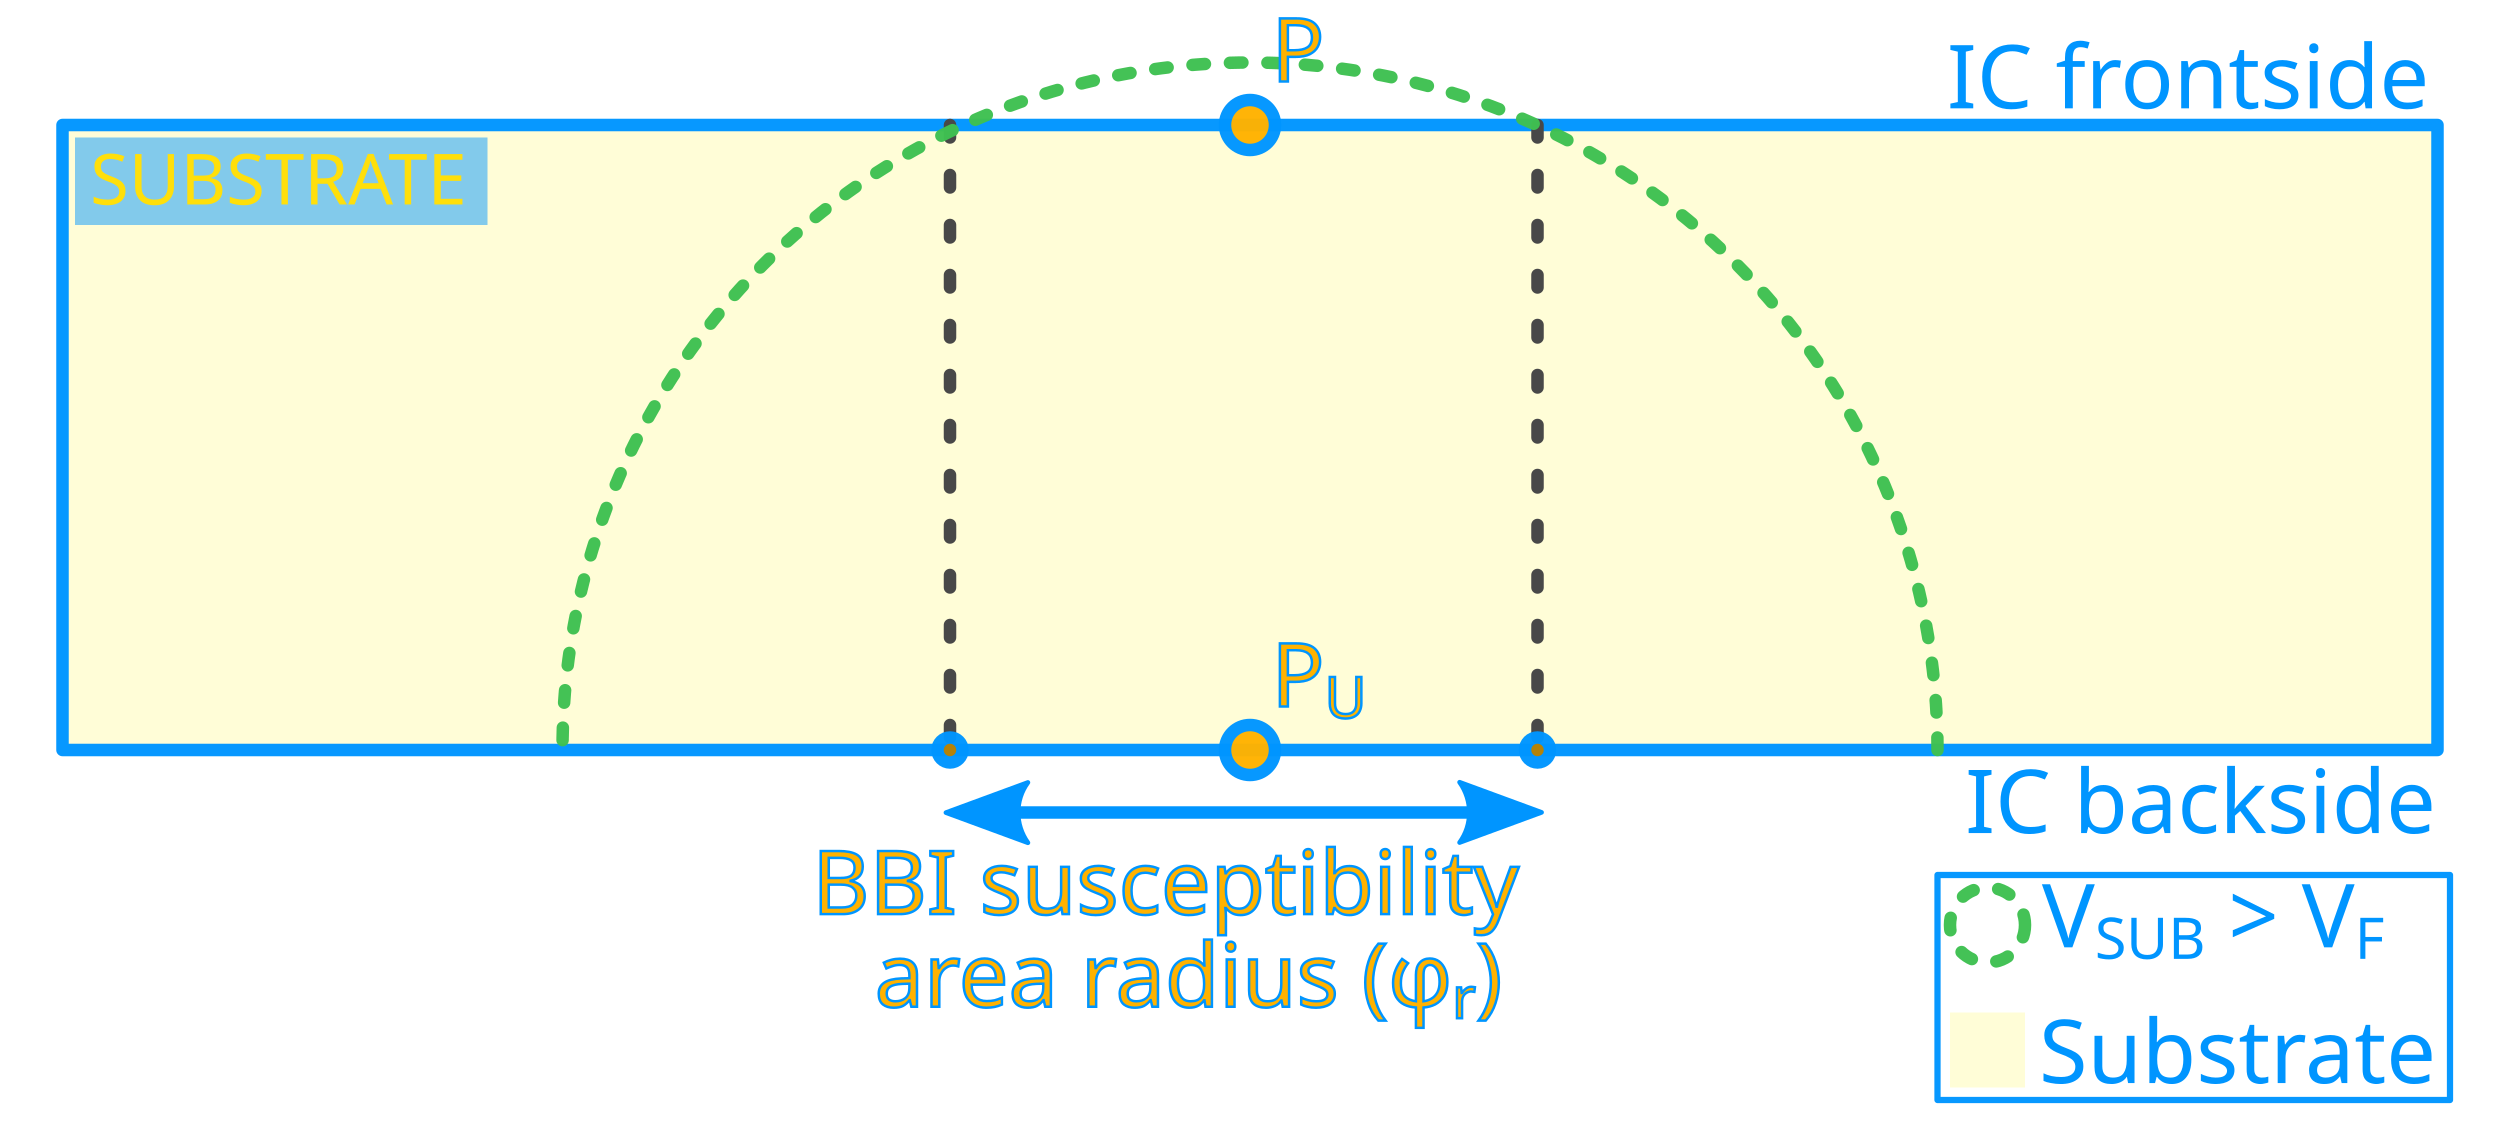
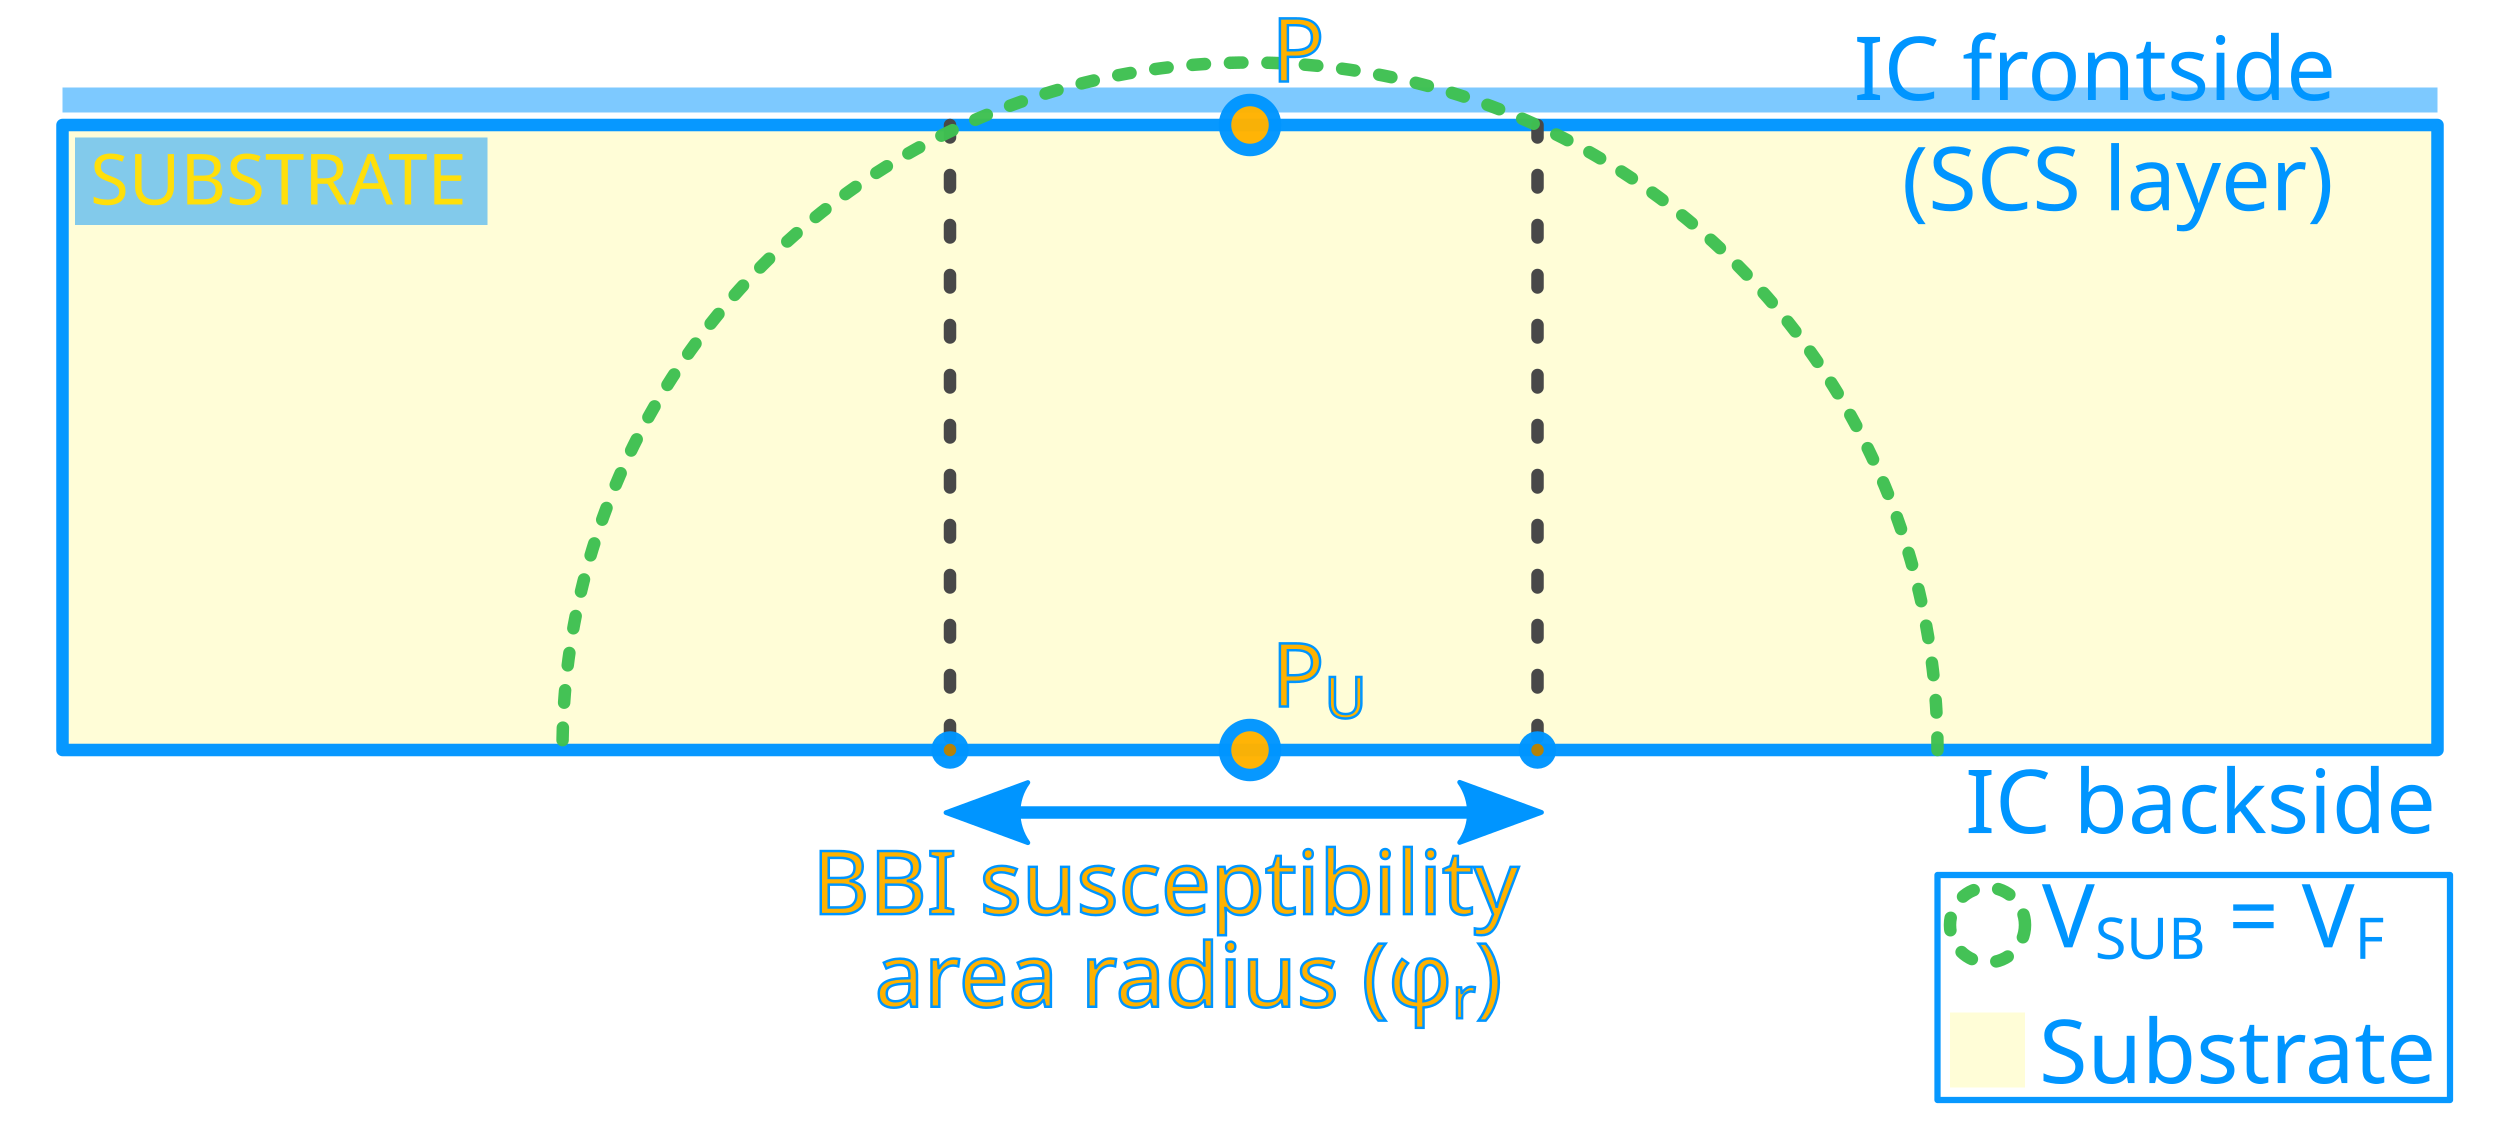
<svg xmlns="http://www.w3.org/2000/svg" xmlns:xlink="http://www.w3.org/1999/xlink" width="200mm" height="90mm" viewBox="0 0 200 90" version="1.1" id="svg5">
  <defs id="defs2">
    <marker style="overflow:visible" id="Arrow2Mend" refX="0" refY="0" orient="auto">
      <path transform="scale(-0.6)" d="M 8.719,4.034 -2.207,0.016 8.719,-4.002 c -1.745,2.372 -1.735,5.617 -6e-7,8.035 z" style="fill:context-stroke;fill-rule:evenodd;stroke:context-stroke;stroke-width:0.625;stroke-linejoin:round" id="path4297" />
    </marker>
    <marker style="overflow:visible" id="Arrow2Mend_Fnone_S-0095ff" refX="0" refY="0" orient="auto">
      <path transform="scale(-0.6)" d="M 8.719,4.034 -2.207,0.016 8.719,-4.002 c -1.745,2.372 -1.735,5.617 -6e-7,8.035 z" style="fill:#0095ff;fill-rule:evenodd;stroke:#0095ff;stroke-width:0.625;stroke-linejoin:round" id="path4612" />
    </marker>
    <marker style="overflow:visible" id="Arrow2Mstart" refX="0" refY="0" orient="auto">
      <path transform="scale(0.6)" d="M 8.719,4.034 -2.207,0.016 8.719,-4.002 c -1.745,2.372 -1.735,5.617 -6e-7,8.035 z" style="fill:context-stroke;fill-rule:evenodd;stroke:context-stroke;stroke-width:0.625;stroke-linejoin:round" id="path4294" />
    </marker>
    <marker style="overflow:visible" id="Arrow2Mstart_Fnone_S-0095ff" refX="0" refY="0" orient="auto">
      <path transform="scale(0.6)" d="M 8.719,4.034 -2.207,0.016 8.719,-4.002 c -1.745,2.372 -1.735,5.617 -6e-7,8.035 z" style="fill:#0095ff;fill-rule:evenodd;stroke:#0095ff;stroke-width:0.625;stroke-linejoin:round" id="path4615" />
    </marker>
    <marker style="overflow:visible" id="Arrow1Mstart" refX="0" refY="0" orient="auto">
      <path transform="matrix(0.4,0,0,0.4,4,0)" style="fill:context-stroke;fill-rule:evenodd;stroke:context-stroke;stroke-width:1pt" d="M 0,0 5,-5 -12.5,0 5,5 Z" id="path4276" />
    </marker>
  </defs>
  <g id="layer1">
+     <rect style="fill:#0095ff;fill-opacity:0.51;stroke:none;stroke-width:1;stroke-linecap:round;stroke-linejoin:round;stroke-miterlimit:4;stroke-dasharray:none;stroke-dashoffset:1.89;stroke-opacity:1" id="rect1851" width="190" height="2" x="5" y="7" />
    <rect style="opacity:0.97;fill:#fff30b;fill-opacity:0.167;stroke:#0095ff;stroke-width:1;stroke-linecap:round;stroke-linejoin:round;stroke-miterlimit:4;stroke-dasharray:none;stroke-opacity:1" id="rect865" width="190" height="50" x="5" y="10" />
    <rect style="opacity:0.97;fill:#fff30b;fill-opacity:0.167;stroke:none;stroke-width:1;stroke-linecap:round;stroke-linejoin:round;stroke-miterlimit:4;stroke-dasharray:none;stroke-opacity:1" id="rect865-4" width="6" height="6" x="156" y="81" />
    <rect style="opacity:0.97;fill:none;fill-opacity:0.167;stroke:#0095ff;stroke-width:0.5;stroke-linecap:round;stroke-linejoin:round;stroke-miterlimit:4;stroke-dasharray:none;stroke-opacity:1" id="rect865-4-3" width="41" height="18" x="155" y="70" />
    <path style="fill:none;stroke:#484848;stroke-width:1;stroke-linecap:round;stroke-linejoin:round;stroke-miterlimit:4;stroke-dasharray:1, 3;stroke-dashoffset:0;stroke-opacity:1" d="M 123,10 V 60" id="path3900" />
    <path style="fill:none;stroke:#484848;stroke-width:1;stroke-linecap:round;stroke-linejoin:round;stroke-miterlimit:4;stroke-dasharray:1, 3;stroke-dashoffset:0;stroke-opacity:1" d="M 76,10 V 60" id="path3602" />
    <path style="opacity:0.97;fill:none;fill-opacity:1;stroke:#3fc051;stroke-width:1;stroke-linecap:round;stroke-linejoin:round;stroke-miterlimit:4;stroke-dasharray:1, 2;stroke-dashoffset:0;stroke-opacity:1" id="path3076" d="m 155,-60 a 55,55 0 0 1 -27.5,47.631 55,55 0 0 1 -55,-1e-6 A 55,55 0 0 1 45,-60" transform="scale(1,-1)" />
-     <text xml:space="preserve" style="font-style:normal;font-variant:normal;font-weight:normal;font-stretch:normal;font-size:7.056px;line-height:1.25;font-family:sans-serif;-inkscape-font-specification:'sans-serif, Normal';font-variant-ligatures:normal;font-variant-caps:normal;font-variant-numeric:normal;font-variant-east-asian:normal;fill:#0095ff;fill-opacity:1;stroke:none;stroke-width:0.265" x="155.749" y="8.663" id="text2069">
-       <tspan id="tspan2067" style="font-style:normal;font-variant:normal;font-weight:normal;font-stretch:normal;font-size:7.056px;font-family:sans-serif;-inkscape-font-specification:'sans-serif, Normal';font-variant-ligatures:normal;font-variant-caps:normal;font-variant-numeric:normal;font-variant-east-asian:normal;fill:#0095ff;fill-opacity:1;stroke-width:0.265" x="155.749" y="8.663">IC frontside</tspan>
+     <text xml:space="preserve" style="font-style:normal;font-variant:normal;font-weight:normal;font-stretch:normal;font-size:7.056px;line-height:1.25;font-family:sans-serif;-inkscape-font-specification:'sans-serif, Normal';font-variant-ligatures:normal;font-variant-caps:normal;font-variant-numeric:normal;font-variant-east-asian:normal;fill:#0095ff;fill-opacity:1;stroke:none;stroke-width:0.265" x="174" y="8" id="text2069">
+       <tspan id="tspan2067" style="font-style:normal;font-variant:normal;font-weight:normal;font-stretch:normal;font-size:7.056px;font-family:sans-serif;-inkscape-font-specification:'sans-serif, Normal';font-variant-ligatures:normal;font-variant-caps:normal;font-variant-numeric:normal;font-variant-east-asian:normal;text-align:center;text-anchor:middle;fill:#0095ff;fill-opacity:1;stroke-width:0.265" x="174" y="8">IC frontside</tspan>
+       <tspan style="font-style:normal;font-variant:normal;font-weight:normal;font-stretch:normal;font-size:7.056px;font-family:sans-serif;-inkscape-font-specification:'sans-serif, Normal';font-variant-ligatures:normal;font-variant-caps:normal;font-variant-numeric:normal;font-variant-east-asian:normal;text-align:center;text-anchor:middle;fill:#0095ff;fill-opacity:1;stroke-width:0.265" x="174" y="16.819" id="tspan1951">(SCS layer)</tspan>
    </text>
    <text xml:space="preserve" style="font-style:normal;font-variant:normal;font-weight:normal;font-stretch:normal;font-size:7.056px;line-height:1.25;font-family:sans-serif;-inkscape-font-specification:'sans-serif, Normal';font-variant-ligatures:normal;font-variant-caps:normal;font-variant-numeric:normal;font-variant-east-asian:normal;fill:#ffb200;fill-opacity:1;stroke:#0095ff;stroke-width:0.2;stroke-miterlimit:4;stroke-dasharray:none;stroke-opacity:1" x="101.703" y="6.519" id="text2069-4">
      <tspan id="tspan2067-0" style="font-style:normal;font-variant:normal;font-weight:normal;font-stretch:normal;font-size:7.056px;font-family:sans-serif;-inkscape-font-specification:'sans-serif, Normal';font-variant-ligatures:normal;font-variant-caps:normal;font-variant-numeric:normal;font-variant-east-asian:normal;fill:#ffb200;fill-opacity:1;stroke:#0095ff;stroke-width:0.2;stroke-miterlimit:4;stroke-dasharray:none;stroke-opacity:1" x="101.703" y="6.519">P</tspan>
    </text>
    <text xml:space="preserve" style="font-style:normal;font-variant:normal;font-weight:normal;font-stretch:normal;font-size:7.056px;line-height:1.25;font-family:sans-serif;-inkscape-font-specification:'sans-serif, Normal';font-variant-ligatures:normal;font-variant-caps:normal;font-variant-numeric:normal;font-variant-east-asian:normal;fill:#ffb200;fill-opacity:1;stroke:#0095ff;stroke-width:0.2;stroke-miterlimit:4;stroke-dasharray:none;stroke-opacity:1" x="101.703" y="56.519" id="text2069-4-3">
      <tspan id="tspan2067-0-0" style="font-style:normal;font-variant:normal;font-weight:normal;font-stretch:normal;font-size:7.056px;font-family:sans-serif;-inkscape-font-specification:'sans-serif, Normal';font-variant-ligatures:normal;font-variant-caps:normal;font-variant-numeric:normal;font-variant-east-asian:normal;fill:#ffb200;fill-opacity:1;stroke:#0095ff;stroke-width:0.2;stroke-miterlimit:4;stroke-dasharray:none;stroke-opacity:1" x="101.703" y="56.519">P<tspan style="font-size:65%;baseline-shift:sub" id="tspan3243">U</tspan>
      </tspan>
    </text>
    <text xml:space="preserve" style="font-style:normal;font-variant:normal;font-weight:normal;font-stretch:normal;font-size:7.056px;line-height:1.05;font-family:sans-serif;-inkscape-font-specification:'sans-serif, Normal';font-variant-ligatures:normal;font-variant-caps:normal;font-variant-numeric:normal;font-variant-east-asian:normal;fill:#ffb200;fill-opacity:1;stroke:#0095ff;stroke-width:0.2;stroke-miterlimit:4;stroke-dasharray:none;stroke-opacity:1" x="99.658" y="73.13" id="text2069-4-3-0">
      <tspan id="tspan2067-0-0-6" style="font-style:normal;font-variant:normal;font-weight:normal;font-stretch:normal;font-size:7.056px;font-family:sans-serif;-inkscape-font-specification:'sans-serif, Normal';font-variant-ligatures:normal;font-variant-caps:normal;font-variant-numeric:normal;font-variant-east-asian:normal;text-align:center;text-anchor:middle;fill:#ffb200;fill-opacity:1;stroke:#0095ff;stroke-width:0.2;stroke-miterlimit:4;stroke-dasharray:none;stroke-opacity:1" x="99.658" y="73.13">BBI susceptibility</tspan>
      <tspan style="font-style:normal;font-variant:normal;font-weight:normal;font-stretch:normal;font-size:7.056px;font-family:sans-serif;-inkscape-font-specification:'sans-serif, Normal';font-variant-ligatures:normal;font-variant-caps:normal;font-variant-numeric:normal;font-variant-east-asian:normal;text-align:center;text-anchor:middle;fill:#ffb200;fill-opacity:1;stroke:#0095ff;stroke-width:0.2;stroke-miterlimit:4;stroke-dasharray:none;stroke-opacity:1" x="99.658" y="80.539" id="tspan6641">area radius (φ<tspan style="font-size:65%;baseline-shift:sub" id="tspan2420">r</tspan>)</tspan>
    </text>
    <text xml:space="preserve" style="font-style:normal;font-variant:normal;font-weight:normal;font-stretch:normal;font-size:7.056px;line-height:1.25;font-family:sans-serif;-inkscape-font-specification:'sans-serif, Normal';font-variant-ligatures:normal;font-variant-caps:normal;font-variant-numeric:normal;font-variant-east-asian:normal;fill:#0095ff;fill-opacity:1;stroke:none;stroke-width:0.265" x="157.211" y="66.646" id="text2069-9">
      <tspan id="tspan2067-5" style="font-style:normal;font-variant:normal;font-weight:normal;font-stretch:normal;font-size:7.056px;font-family:sans-serif;-inkscape-font-specification:'sans-serif, Normal';font-variant-ligatures:normal;font-variant-caps:normal;font-variant-numeric:normal;font-variant-east-asian:normal;fill:#0095ff;fill-opacity:1;stroke-width:0.265" x="157.211" y="66.646">IC backside</tspan>
    </text>
    <text xml:space="preserve" style="font-style:normal;font-variant:normal;font-weight:normal;font-stretch:normal;font-size:7.056px;line-height:1.25;font-family:sans-serif;-inkscape-font-specification:'sans-serif, Normal';font-variant-ligatures:normal;font-variant-caps:normal;font-variant-numeric:normal;font-variant-east-asian:normal;fill:#0095ff;fill-opacity:1;stroke:none;stroke-width:0.265" x="163.351" y="75.79" id="text2069-9-9">
-       <tspan id="tspan2067-5-0" style="font-style:normal;font-variant:normal;font-weight:normal;font-stretch:normal;font-size:7.056px;font-family:sans-serif;-inkscape-font-specification:'sans-serif, Normal';font-variant-ligatures:normal;font-variant-caps:normal;font-variant-numeric:normal;font-variant-east-asian:normal;fill:#0095ff;fill-opacity:1;stroke-width:0.265" x="163.351" y="75.79">V<tspan style="font-size:65%;baseline-shift:sub" id="tspan6879">SUB</tspan> &gt; V<tspan style="font-size:65%;baseline-shift:sub" id="tspan8723">F</tspan>
+       <tspan id="tspan2067-5-0" style="font-style:normal;font-variant:normal;font-weight:normal;font-stretch:normal;font-size:7.056px;font-family:sans-serif;-inkscape-font-specification:'sans-serif, Normal';font-variant-ligatures:normal;font-variant-caps:normal;font-variant-numeric:normal;font-variant-east-asian:normal;fill:#0095ff;fill-opacity:1;stroke-width:0.265" x="163.351" y="75.79">V<tspan style="font-size:65%;baseline-shift:sub" id="tspan6879">SUB</tspan> = V<tspan style="font-size:65%;baseline-shift:sub" id="tspan8723">F</tspan>
      </tspan>
    </text>
    <text xml:space="preserve" style="font-style:normal;font-variant:normal;font-weight:normal;font-stretch:normal;font-size:7.056px;line-height:1.25;font-family:sans-serif;-inkscape-font-specification:'sans-serif, Normal';font-variant-ligatures:normal;font-variant-caps:normal;font-variant-numeric:normal;font-variant-east-asian:normal;fill:#0095ff;fill-opacity:1;stroke:none;stroke-width:0.265" x="163.121" y="86.646" id="text2069-9-9-1">
      <tspan id="tspan2067-5-0-1" style="font-style:normal;font-variant:normal;font-weight:normal;font-stretch:normal;font-size:7.056px;font-family:sans-serif;-inkscape-font-specification:'sans-serif, Normal';font-variant-ligatures:normal;font-variant-caps:normal;font-variant-numeric:normal;font-variant-east-asian:normal;fill:#0095ff;fill-opacity:1;stroke-width:0.265" x="163.121" y="86.646">Substrate</tspan>
    </text>
    <path style="opacity:0.97;fill:#0095ff;fill-opacity:0.507;stroke:none;stroke-width:1.162;stroke-linecap:round;stroke-linejoin:round;stroke-dasharray:1.162, 2.324;stroke-opacity:1" xlink:href="#rect2082" id="path2164" d="m 39,105 v 9 h 41 v -9 z" transform="matrix(0.804878,0,0,0.7777778,-25.39024,-70.66667)" />
    <text xml:space="preserve" style="font-style:normal;font-variant:normal;font-weight:normal;font-stretch:normal;font-size:5.644px;line-height:1.25;font-family:sans-serif;-inkscape-font-specification:'sans-serif, Normal';font-variant-ligatures:normal;font-variant-caps:normal;font-variant-numeric:normal;font-variant-east-asian:normal;white-space:pre;shape-inside:url(#path2164);fill:#ffdf0b;fill-opacity:1;stroke:none;stroke-width:0.265;stroke-opacity:1" x="41.211" y="87.646" id="text2069-9-7" transform="translate(1.21104,0.2261551)">
-       <tspan x="6" y="16.136" id="tspan3772">SUBSTRATE</tspan>
+       <tspan x="6" y="16.136" id="tspan2961">SUBSTRATE</tspan>
    </text>
    <circle style="opacity:0.97;fill:#ffb200;fill-opacity:1;stroke:#0095ff;stroke-width:1;stroke-linecap:round;stroke-linejoin:round;stroke-miterlimit:4;stroke-dasharray:none;stroke-opacity:1" id="path2716" cx="100" cy="10" r="2" />
    <circle style="opacity:0.97;fill:#ffb200;fill-opacity:1;stroke:#0095ff;stroke-width:1;stroke-linecap:round;stroke-linejoin:round;stroke-miterlimit:4;stroke-dasharray:none;stroke-opacity:1" id="path2716-5" cx="100" cy="60" r="2" />
    <circle style="opacity:0.97;fill:#ba8200;fill-opacity:1;stroke:#0095ff;stroke-width:1;stroke-linecap:round;stroke-linejoin:round;stroke-miterlimit:4;stroke-dasharray:none;stroke-opacity:1" id="circle3953" cx="76" cy="60" r="1" />
    <circle style="opacity:0.97;fill:#ba8200;fill-opacity:1;stroke:#0095ff;stroke-width:1;stroke-linecap:round;stroke-linejoin:round;stroke-miterlimit:4;stroke-dasharray:none;stroke-opacity:1" id="circle4099" cx="123" cy="60" r="1" />
    <ellipse style="opacity:0.97;fill:none;fill-opacity:1;stroke:#3fc051;stroke-width:1;stroke-linecap:round;stroke-linejoin:round;stroke-miterlimit:4;stroke-dasharray:1, 2;stroke-dashoffset:0;stroke-opacity:1" id="circle4099-7" cx="159" cy="74" rx="3" ry="3" />
    <path style="fill:none;stroke:#0095ff;stroke-width:1;stroke-linecap:round;stroke-linejoin:round;stroke-miterlimit:4;stroke-dasharray:none;stroke-opacity:1;marker-start:url(#Arrow2Mstart_Fnone_S-0095ff);marker-end:url(#Arrow2Mend_Fnone_S-0095ff)" d="M 77,65 H 122" id="path4134" />
    <path style="opacity:0.97;fill:#ba8200;stroke:#0095ff;stroke-width:1;stroke-linecap:round;stroke-linejoin:round;stroke-miterlimit:4;stroke-dasharray:none" id="path1088" d="m 207.501,89.932 a 2.5,2.5 0 0 1 2.55,-2.431 2.5,2.5 0 0 1 2.449,2.533 2.5,2.5 0 0 1 -2.517,2.466 A 2.5,2.5 0 0 1 207.5,90 h 2.5 z" />
  </g>
</svg>
